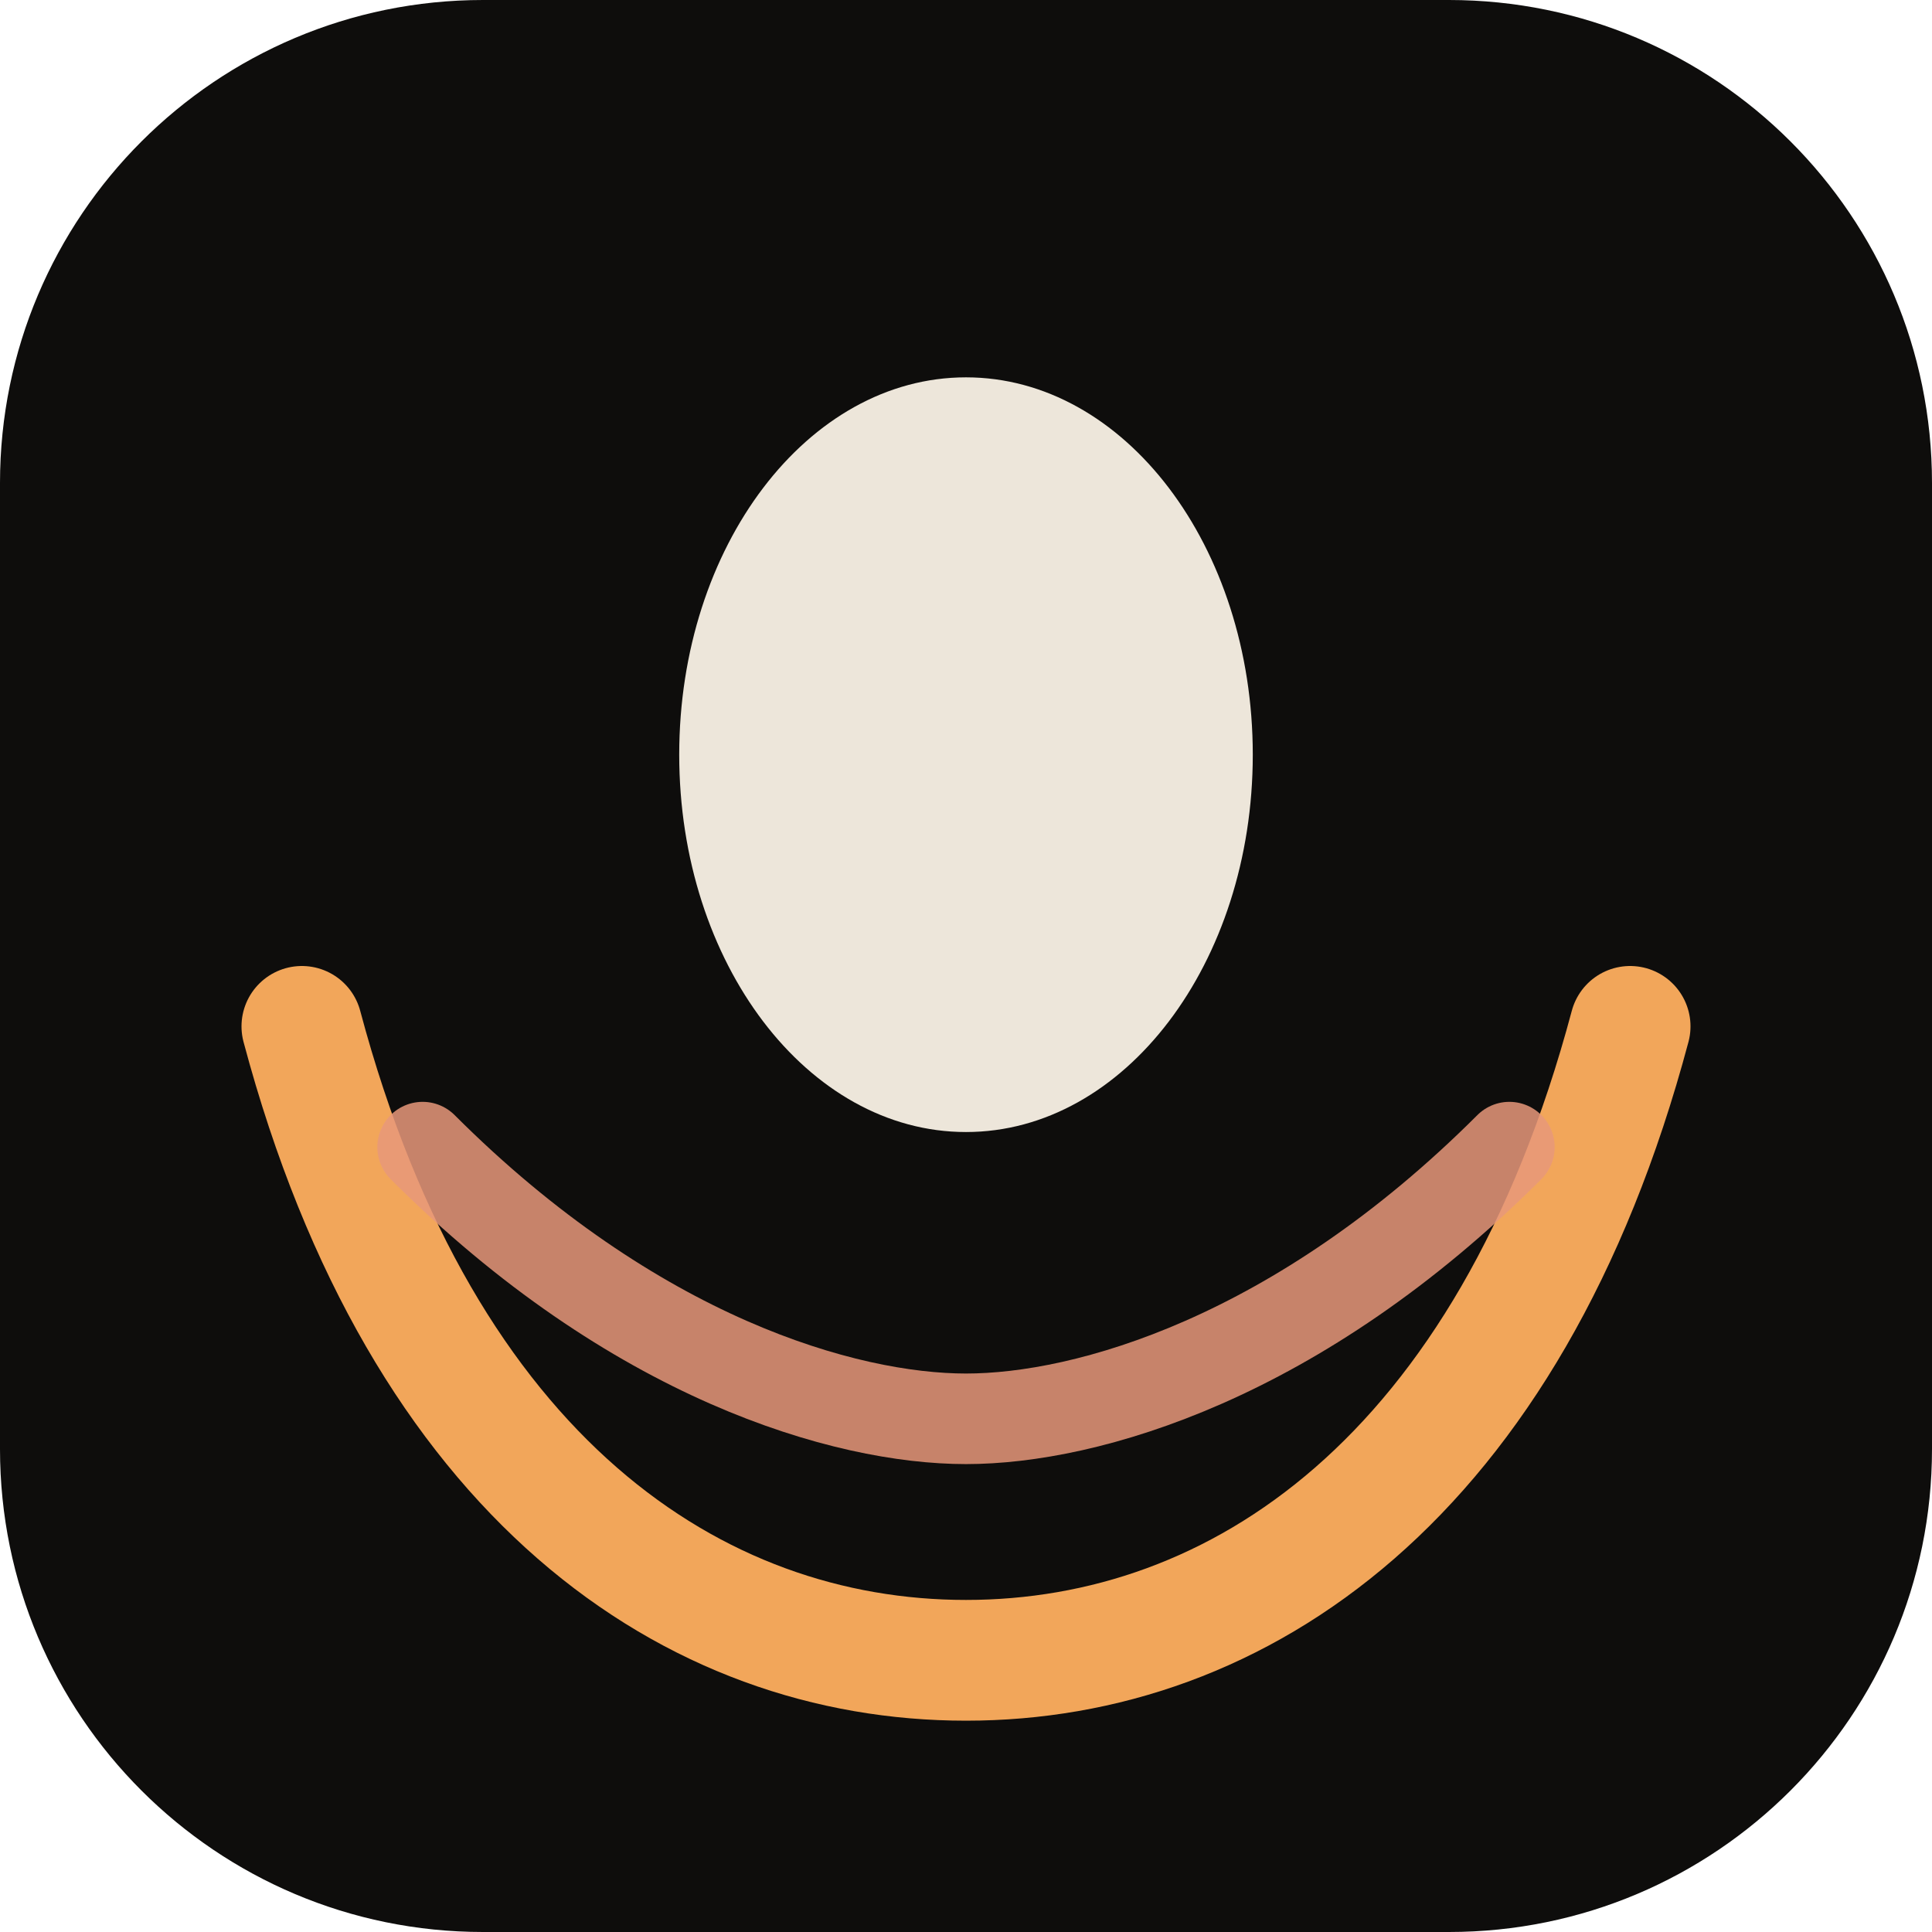
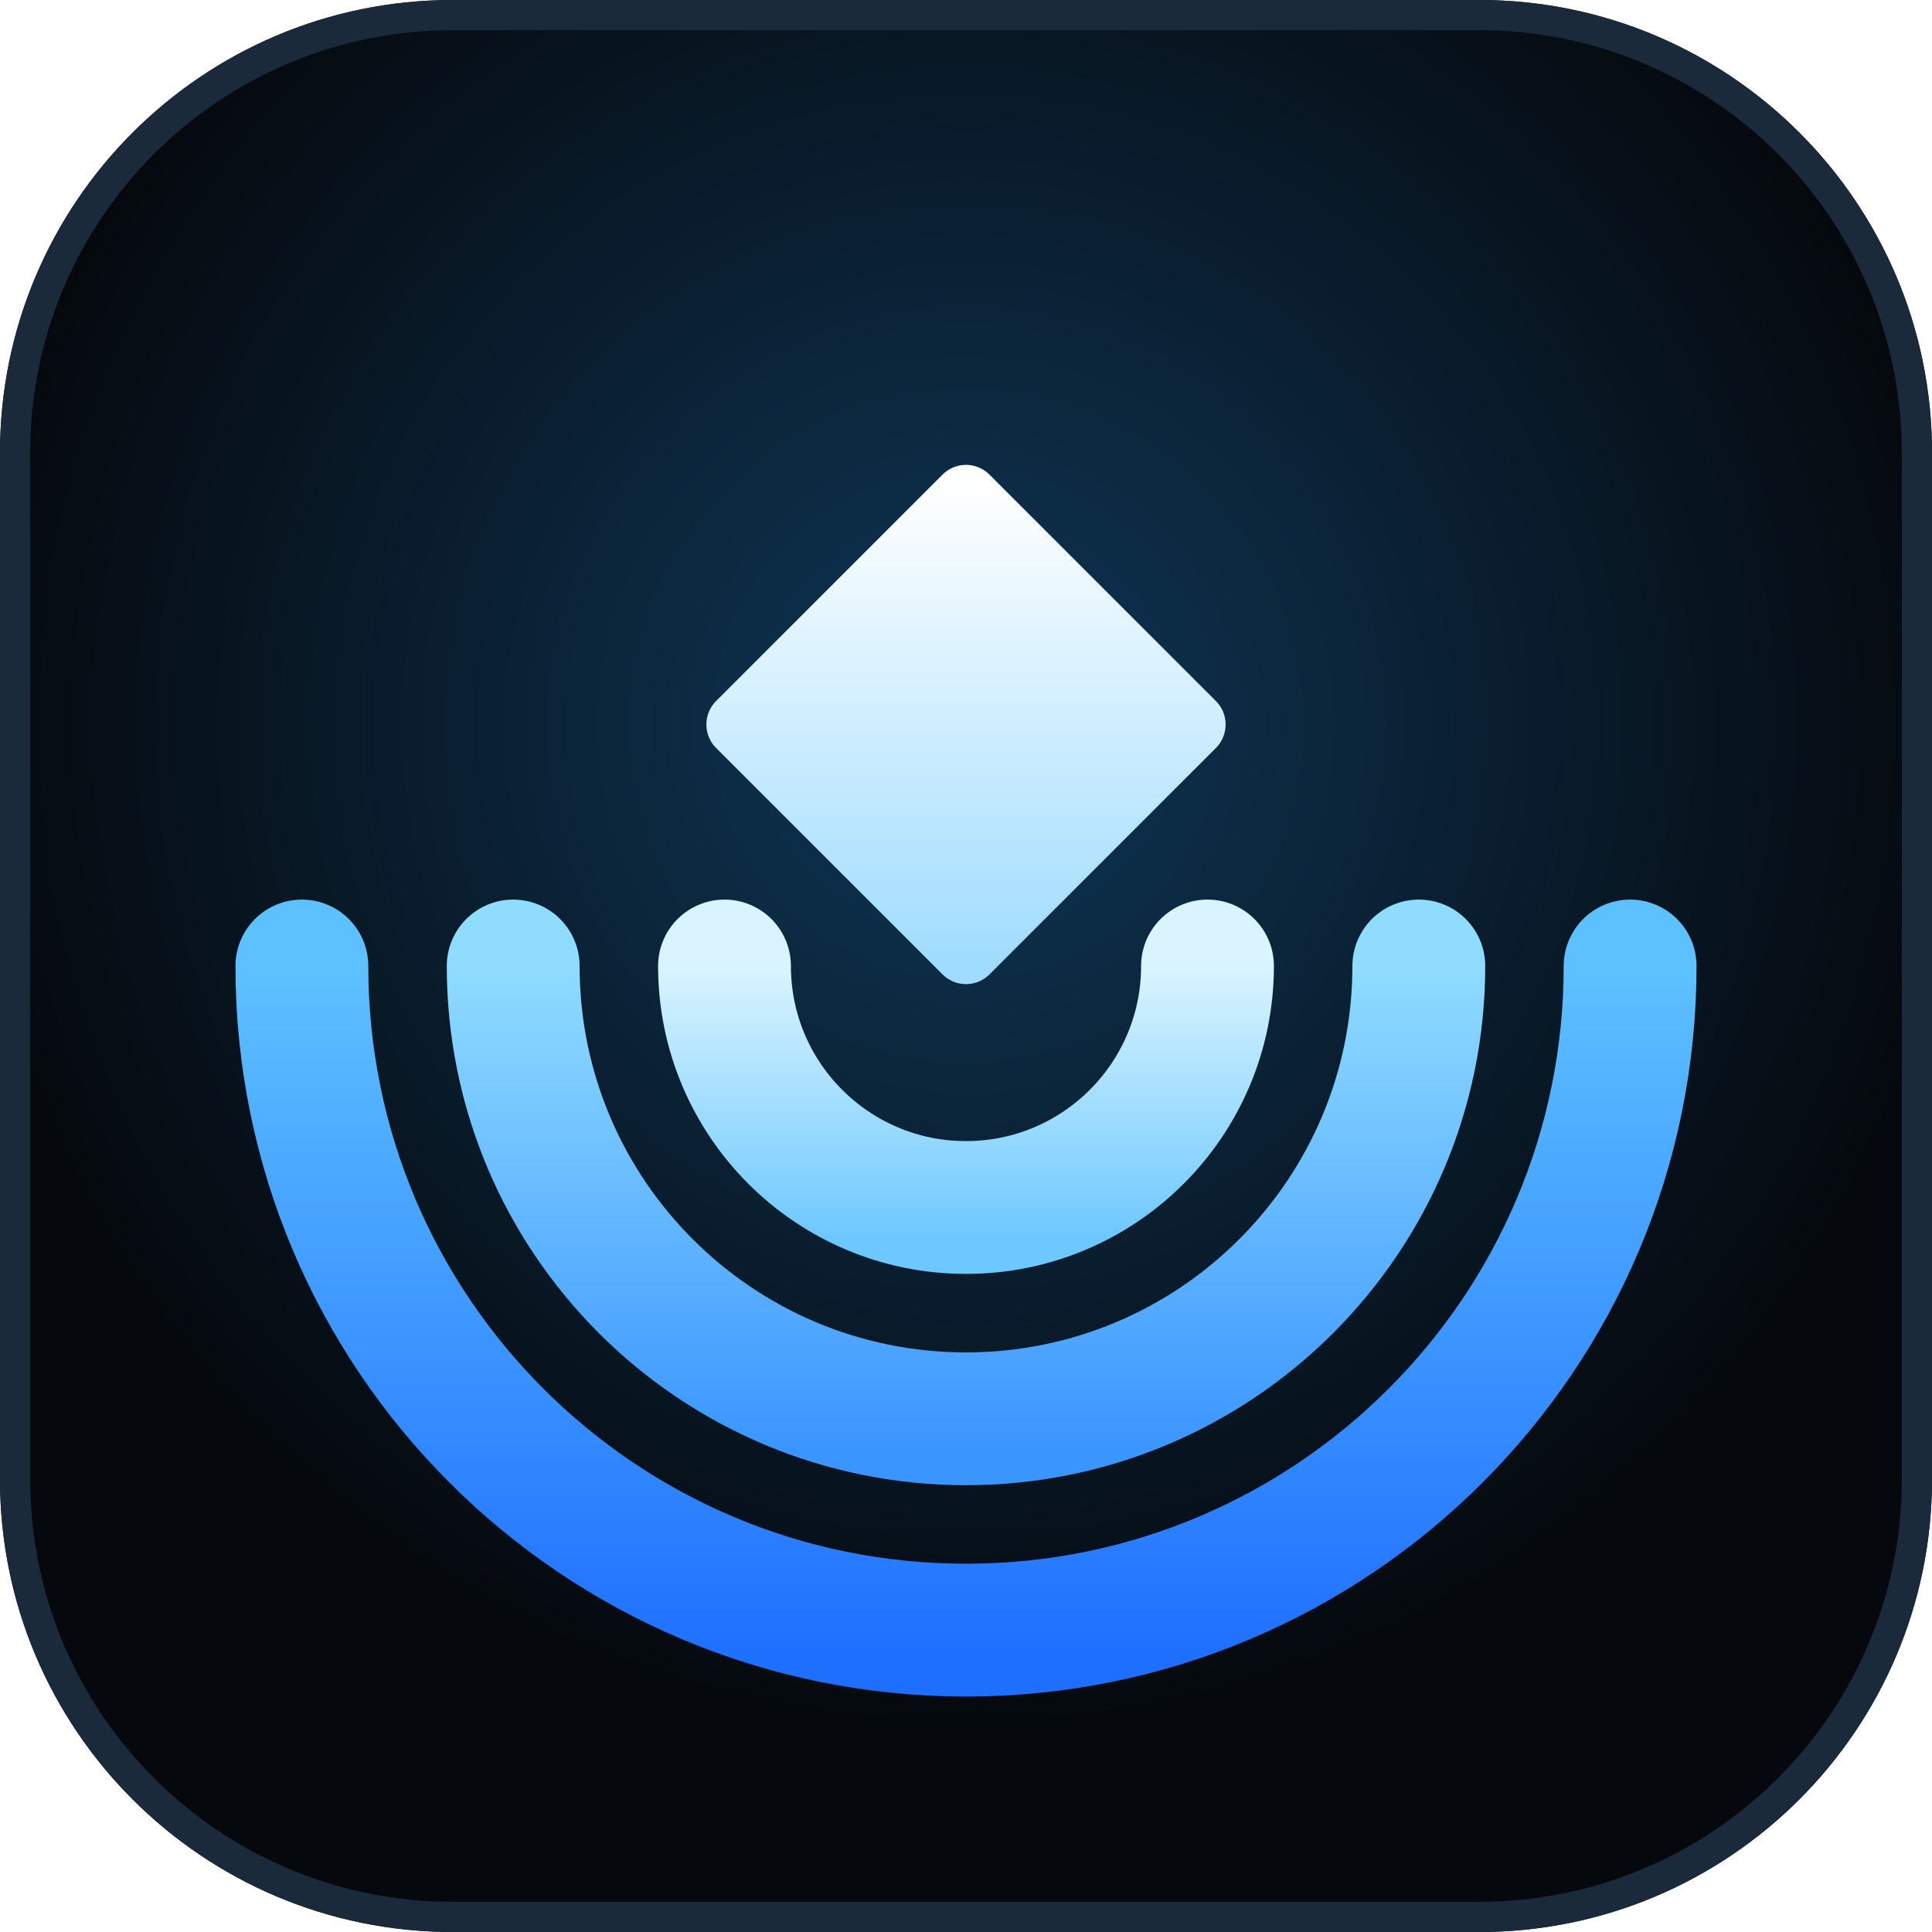
- <svg xmlns="http://www.w3.org/2000/svg" viewBox="0 0 64 64">
-   <rect width="64" height="64" rx="16" fill="#0e0d0c" />
-   <ellipse cx="32" cy="25" rx="9.5" ry="12.5" fill="#ede6da" />
-   <path d="M10 34c4 15 13 21 22 21s18-6 22-21" fill="none" stroke="#f2a65a" stroke-width="4" stroke-linecap="round" />
-   <path d="M14 38c7 7 14 9 18 9s11-2 18-9" fill="none" stroke="#e8987a" stroke-width="3" stroke-linecap="round" opacity=".85" />
+ <svg xmlns="http://www.w3.org/2000/svg" viewBox="0 0 64 64" role="img" aria-label="NestNAS">
+   <defs>
+     <linearGradient id="o" gradientUnits="userSpaceOnUse" x1="0" y1="30" x2="0" y2="53">
+       <stop offset="0" stop-color="#5ec1ff" />
+       <stop offset="1" stop-color="#1f6fff" />
+     </linearGradient>
+     <linearGradient id="m" gradientUnits="userSpaceOnUse" x1="0" y1="30" x2="0" y2="46">
+       <stop offset="0" stop-color="#8fdcff" />
+       <stop offset="1" stop-color="#3b95ff" />
+     </linearGradient>
+     <linearGradient id="i" gradientUnits="userSpaceOnUse" x1="0" y1="30" x2="0" y2="39">
+       <stop offset="0" stop-color="#d9f4ff" />
+       <stop offset="1" stop-color="#6dc8ff" />
+     </linearGradient>
+     <linearGradient id="g" gradientUnits="userSpaceOnUse" x1="0" y1="14" x2="0" y2="30">
+       <stop offset="0" stop-color="#ffffff" />
+       <stop offset="1" stop-color="#9fdcff" />
+     </linearGradient>
+     <radialGradient id="glow" cx="32" cy="24" r="34" gradientUnits="userSpaceOnUse">
+       <stop offset="0" stop-color="#1a6fb0" stop-opacity=".45" />
+       <stop offset="1" stop-color="#1a6fb0" stop-opacity="0" />
+     </radialGradient>
+   </defs>
+   <rect width="64" height="64" rx="15" fill="#05080c" />
+   <rect width="64" height="64" rx="15" fill="url(#glow)" />
+   <rect x=".5" y=".5" width="63" height="63" rx="14.5" fill="none" stroke="#1a2a3a" />
+   <g fill="none" stroke-linecap="round" stroke-linejoin="round" transform="translate(0 2)">
+     <path d="M10 30a22 22 0 0 0 44 0" stroke="url(#o)" stroke-width="4.4" />
+     <path d="M17 30a15 15 0 0 0 30 0" stroke="url(#m)" stroke-width="4.4" />
+     <path d="M24 30a8 8 0 0 0 16 0" stroke="url(#i)" stroke-width="4.4" />
+     <path d="M32 14.5l7.5 7.5-7.5 7.5-7.5-7.5z" fill="url(#g)" stroke="url(#g)" stroke-width="2.2" />
+   </g>
</svg>
